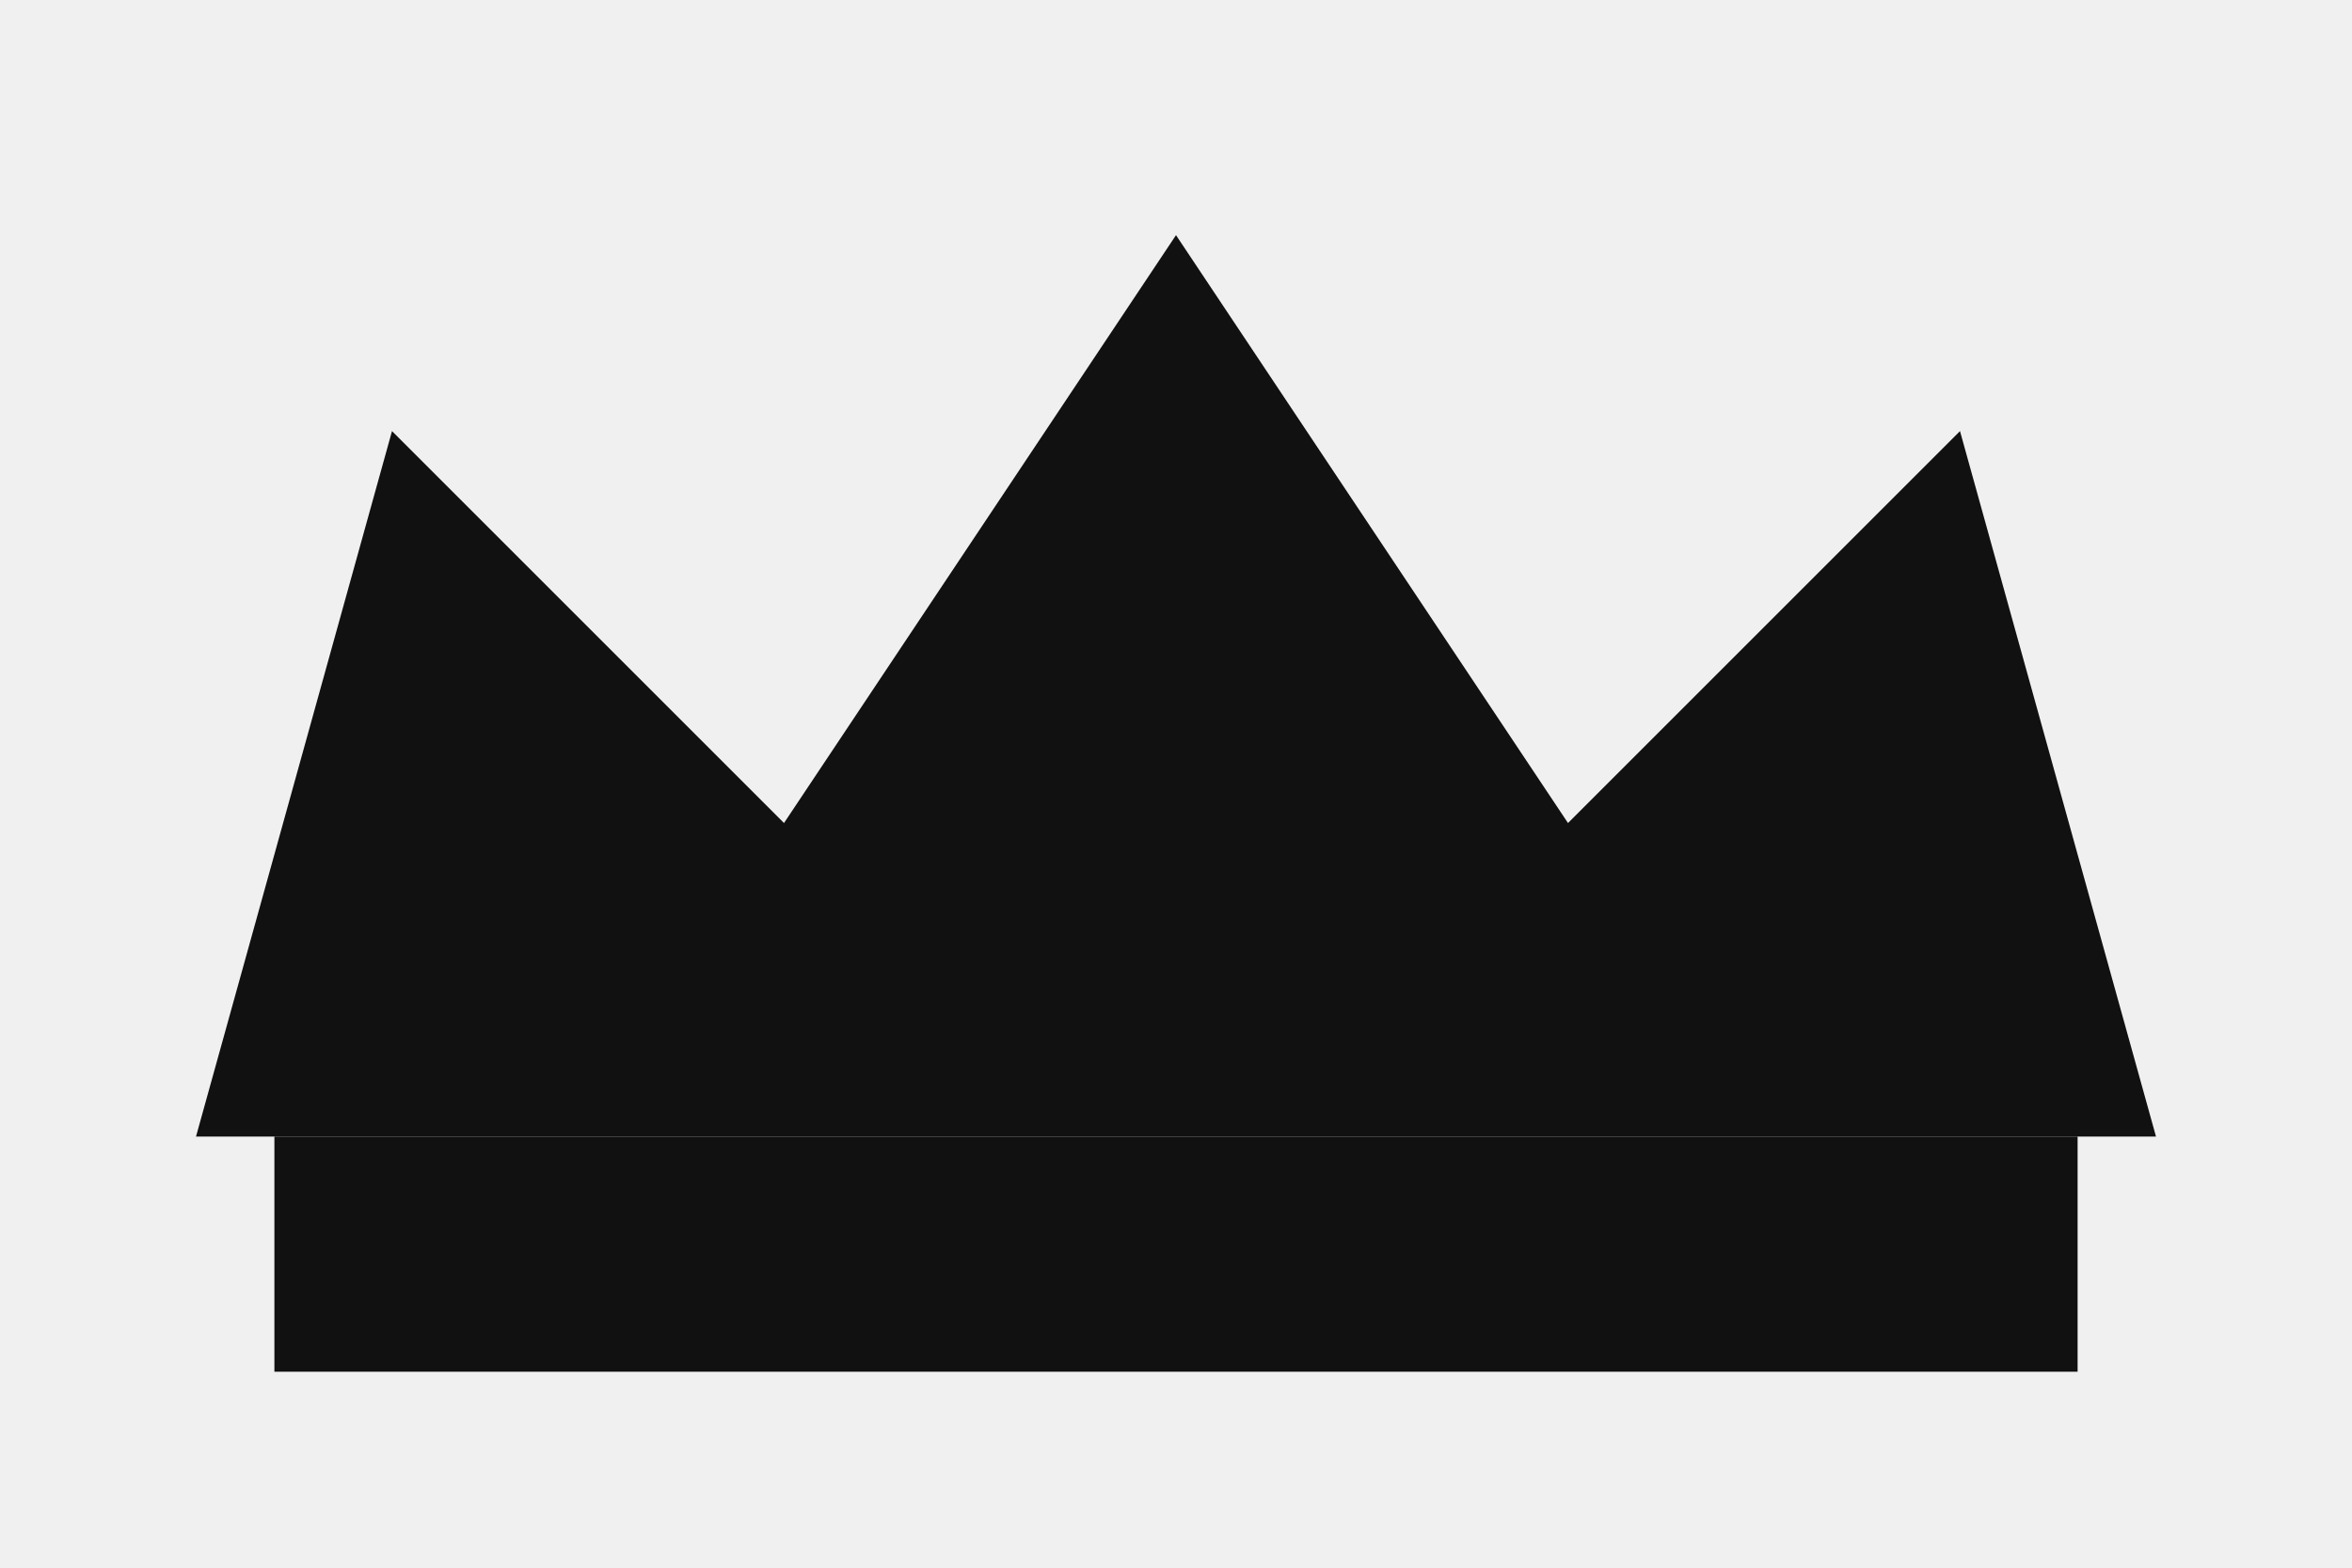
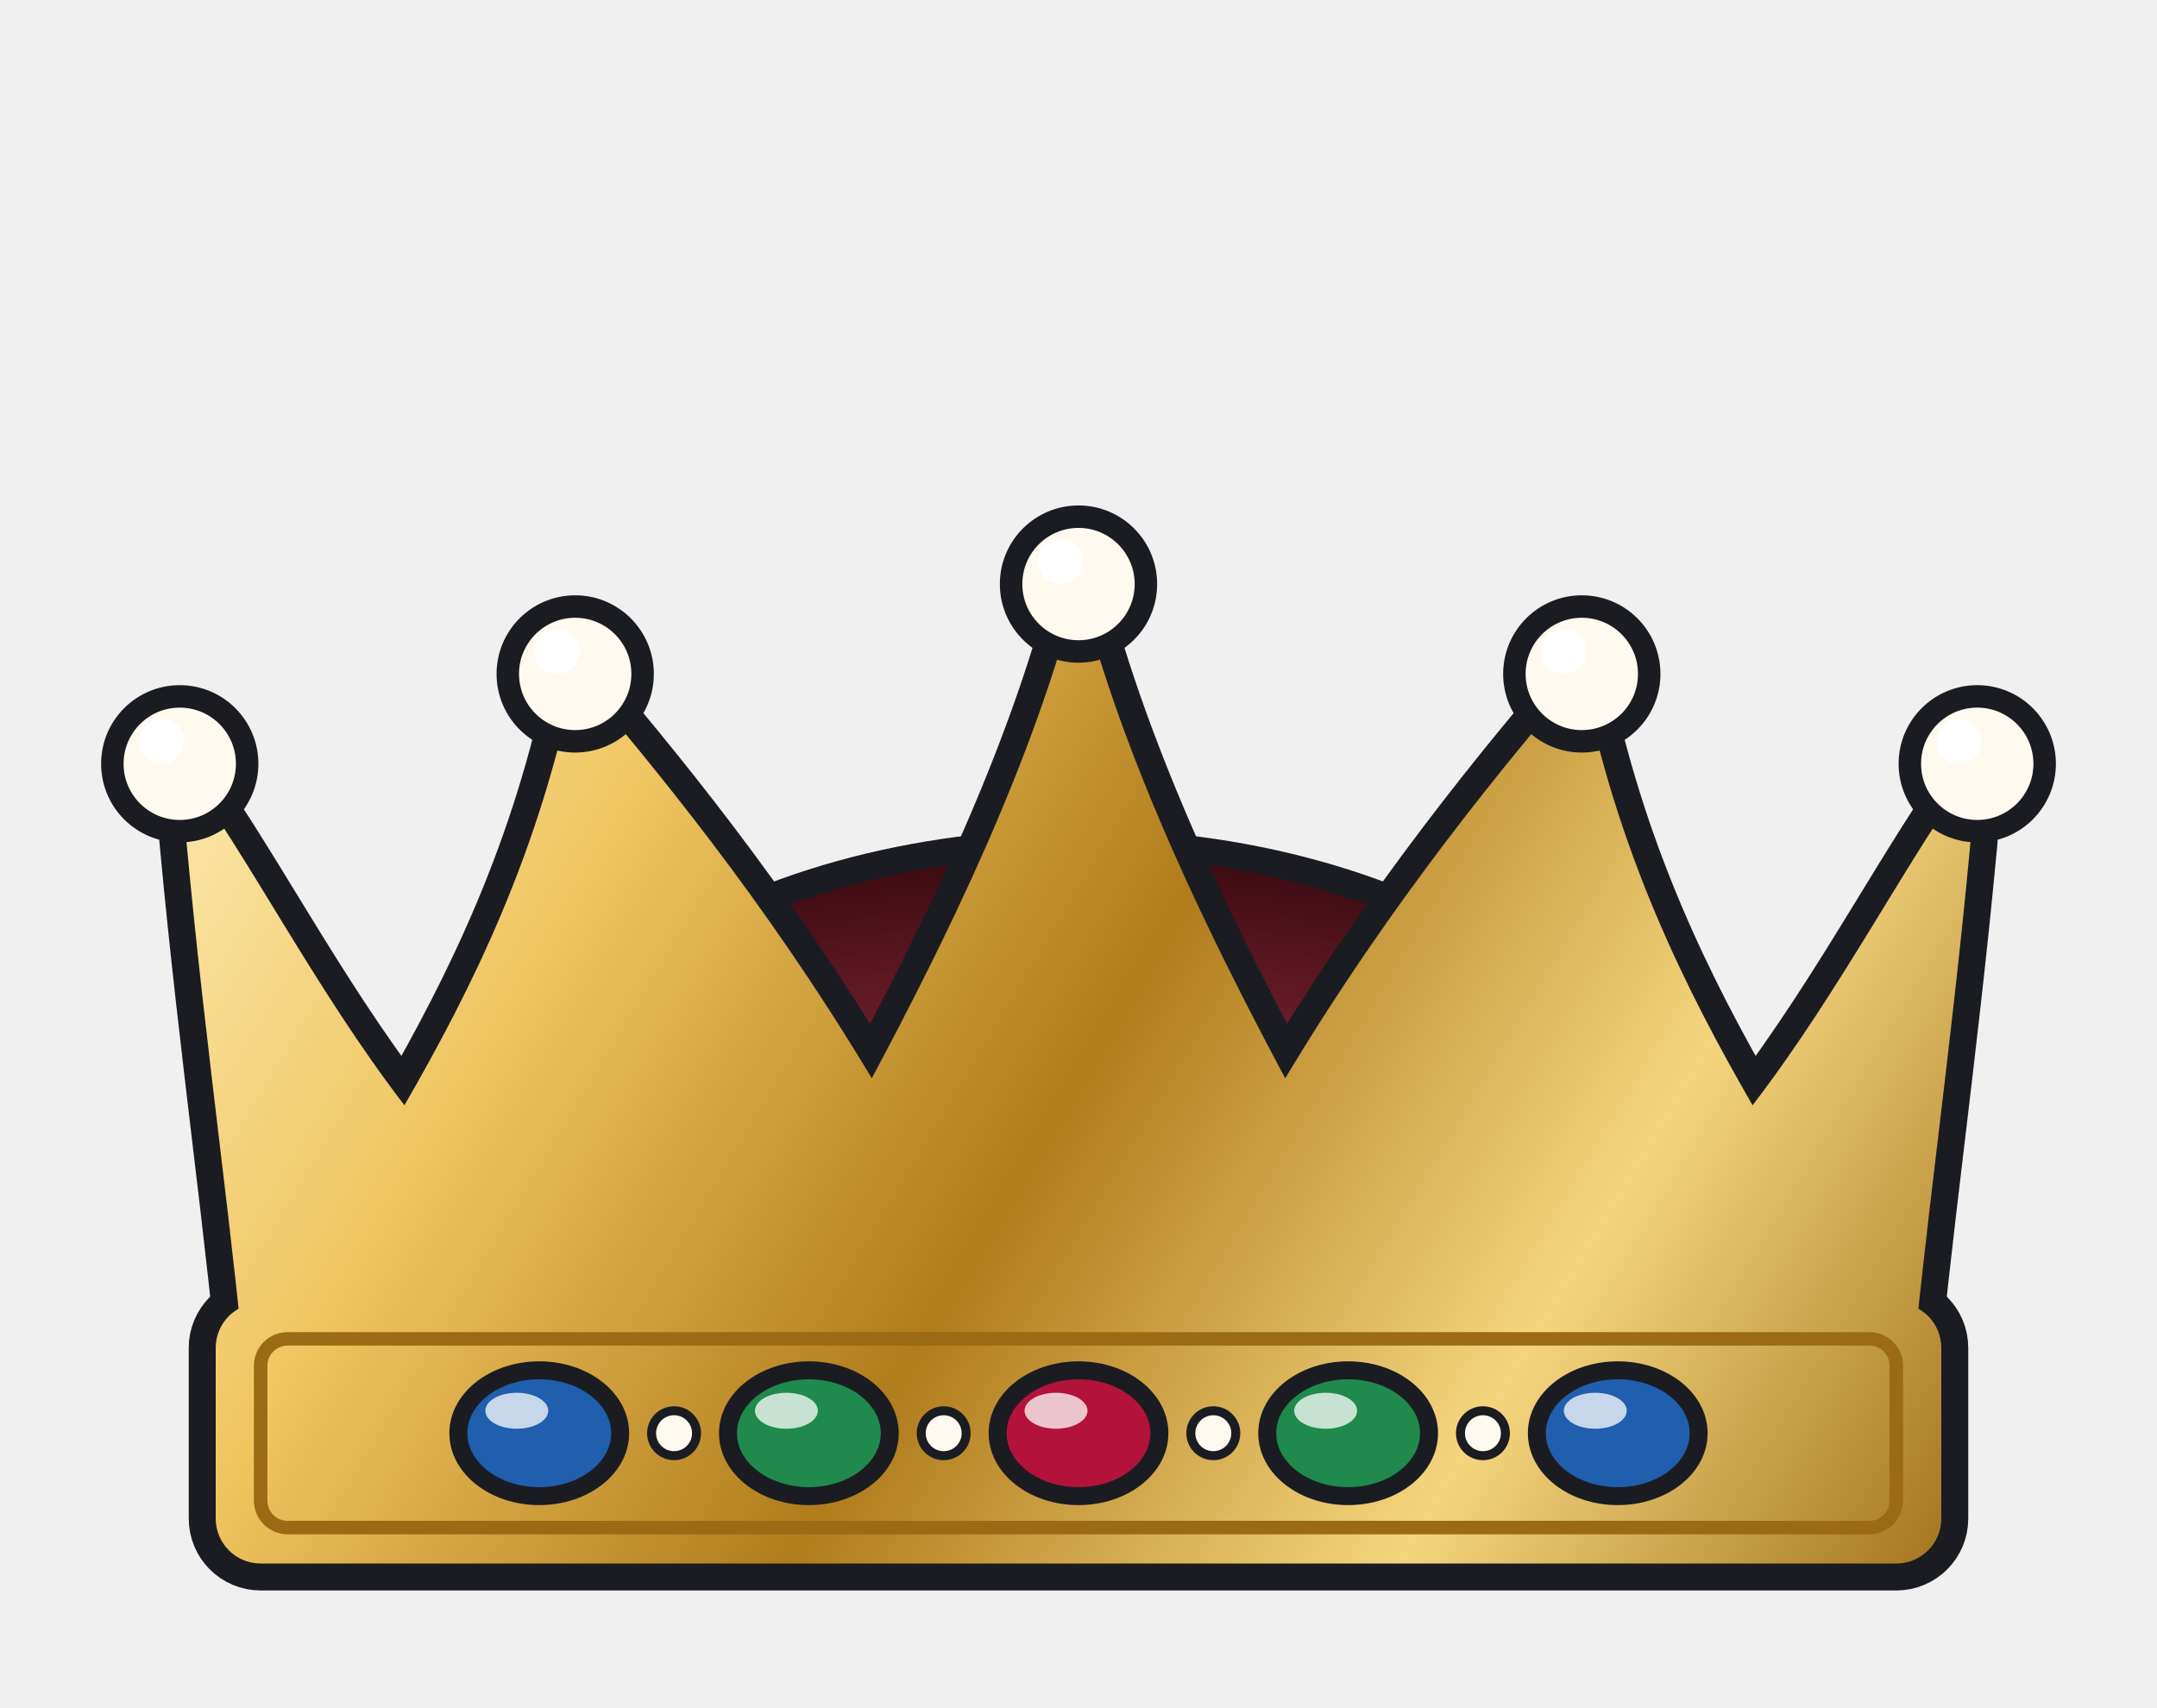
- <svg xmlns="http://www.w3.org/2000/svg" viewBox="0 0 120 80" fill="none">
-   <path fill="#111" d="M10 58 L20 22 L40 42 L60 12 L80 42 L100 22 L110 58 Z" />
-   <rect x="14" y="58" width="92" height="12" fill="#111" />
+ <svg xmlns="http://www.w3.org/2000/svg" width="480" height="380" viewBox="0 0 480 380">
+   <defs>
+     <linearGradient id="g" x1="40" y1="120" x2="440" y2="360" gradientUnits="userSpaceOnUse">
+       <stop offset="0%" stop-color="#fff2bf" />
+       <stop offset="25%" stop-color="#efc560" />
+       <stop offset="50%" stop-color="#b07c1c" />
+       <stop offset="75%" stop-color="#f4d57e" />
+       <stop offset="100%" stop-color="#9a6a14" />
+     </linearGradient>
+     <radialGradient id="v" cx="0.5" cy="0.7" r="0.7">
+       <stop offset="0%" stop-color="#a8324a" />
+       <stop offset="50%" stop-color="#6b1d2a" />
+       <stop offset="100%" stop-color="#3a0a12" />
+     </radialGradient>
+     <radialGradient id="jw" cx="0.35" cy="0.3" r="0.5">
+       <stop offset="0%" stop-color="#ffffff" />
+       <stop offset="100%" stop-color="#ffffff00" />
+     </radialGradient>
+   </defs>
+   <path d="M96 300C96 150 384 150 384 300Z" fill="url(#v)" stroke="#1a1c22" stroke-width="6" />
+   <g fill="#1a1c22" stroke="#1a1c22" stroke-width="12" stroke-linejoin="round" stroke-linecap="round">
+     <path d="M240 130C250 170 270 210 286 240C310 200 335 170 352 150C360 190 375 220 390 246C410 220 425 190 440 170C436 220 430 260 426 300L240 300L240 300L54 300C50 260 44 220 40 170C55 190 70 220 90 246C105 220 120 190 128 150C145 170 170 200 194 240C210 210 230 170 240 130Z" />
+     <rect x="48" y="290" width="384" height="58" rx="10" />
+   </g>
+   <g fill="url(#g)">
+     <path d="M240 130C250 170 270 210 286 240C310 200 335 170 352 150C360 190 375 220 390 246C410 220 425 190 440 170C436 220 430 260 426 300L240 300L240 300L54 300C50 260 44 220 40 170C55 190 70 220 90 246C105 220 120 190 128 150C145 170 170 200 194 240C210 210 230 170 240 130Z" />
+     <rect x="48" y="290" width="384" height="58" rx="10" />
+   </g>
+   <circle cx="240" cy="130" r="15" fill="#fffaf0" stroke="#1a1c22" stroke-width="5" />
+   <circle cx="128" cy="150" r="15" fill="#fffaf0" stroke="#1a1c22" stroke-width="5" />
+   <circle cx="352" cy="150" r="15" fill="#fffaf0" stroke="#1a1c22" stroke-width="5" />
+   <circle cx="40" cy="170" r="15" fill="#fffaf0" stroke="#1a1c22" stroke-width="5" />
+   <circle cx="440" cy="170" r="15" fill="#fffaf0" stroke="#1a1c22" stroke-width="5" />
+   <circle cx="236" cy="125" r="5" fill="#fff" />
+   <circle cx="124" cy="145" r="5" fill="#fff" />
+   <circle cx="348" cy="145" r="5" fill="#fff" />
+   <circle cx="36" cy="165" r="5" fill="#fff" />
+   <circle cx="436" cy="165" r="5" fill="#fff" />
+   <g fill="none" stroke="#9a6a14" stroke-width="3">
+     <rect x="58" y="298" width="364" height="42" rx="6" />
+   </g>
+   <ellipse cx="120" cy="319" rx="18" ry="14" fill="#1f5fae" stroke="#1a1c22" stroke-width="4" />
+   <ellipse cx="115" cy="314" rx="7" ry="4" fill="#fff" opacity="0.75" />
+   <ellipse cx="180" cy="319" rx="18" ry="14" fill="#1f8a4c" stroke="#1a1c22" stroke-width="4" />
+   <ellipse cx="175" cy="314" rx="7" ry="4" fill="#fff" opacity="0.75" />
+   <ellipse cx="240" cy="319" rx="18" ry="14" fill="#b3123a" stroke="#1a1c22" stroke-width="4" />
+   <ellipse cx="235" cy="314" rx="7" ry="4" fill="#fff" opacity="0.75" />
+   <ellipse cx="300" cy="319" rx="18" ry="14" fill="#1f8a4c" stroke="#1a1c22" stroke-width="4" />
+   <ellipse cx="295" cy="314" rx="7" ry="4" fill="#fff" opacity="0.75" />
+   <ellipse cx="360" cy="319" rx="18" ry="14" fill="#1f5fae" stroke="#1a1c22" stroke-width="4" />
+   <ellipse cx="355" cy="314" rx="7" ry="4" fill="#fff" opacity="0.75" />
+   <circle cx="150" cy="319" r="5" fill="#fffaf0" stroke="#1a1c22" stroke-width="2" />
+   <circle cx="210" cy="319" r="5" fill="#fffaf0" stroke="#1a1c22" stroke-width="2" />
+   <circle cx="270" cy="319" r="5" fill="#fffaf0" stroke="#1a1c22" stroke-width="2" />
+   <circle cx="330" cy="319" r="5" fill="#fffaf0" stroke="#1a1c22" stroke-width="2" />
</svg>
